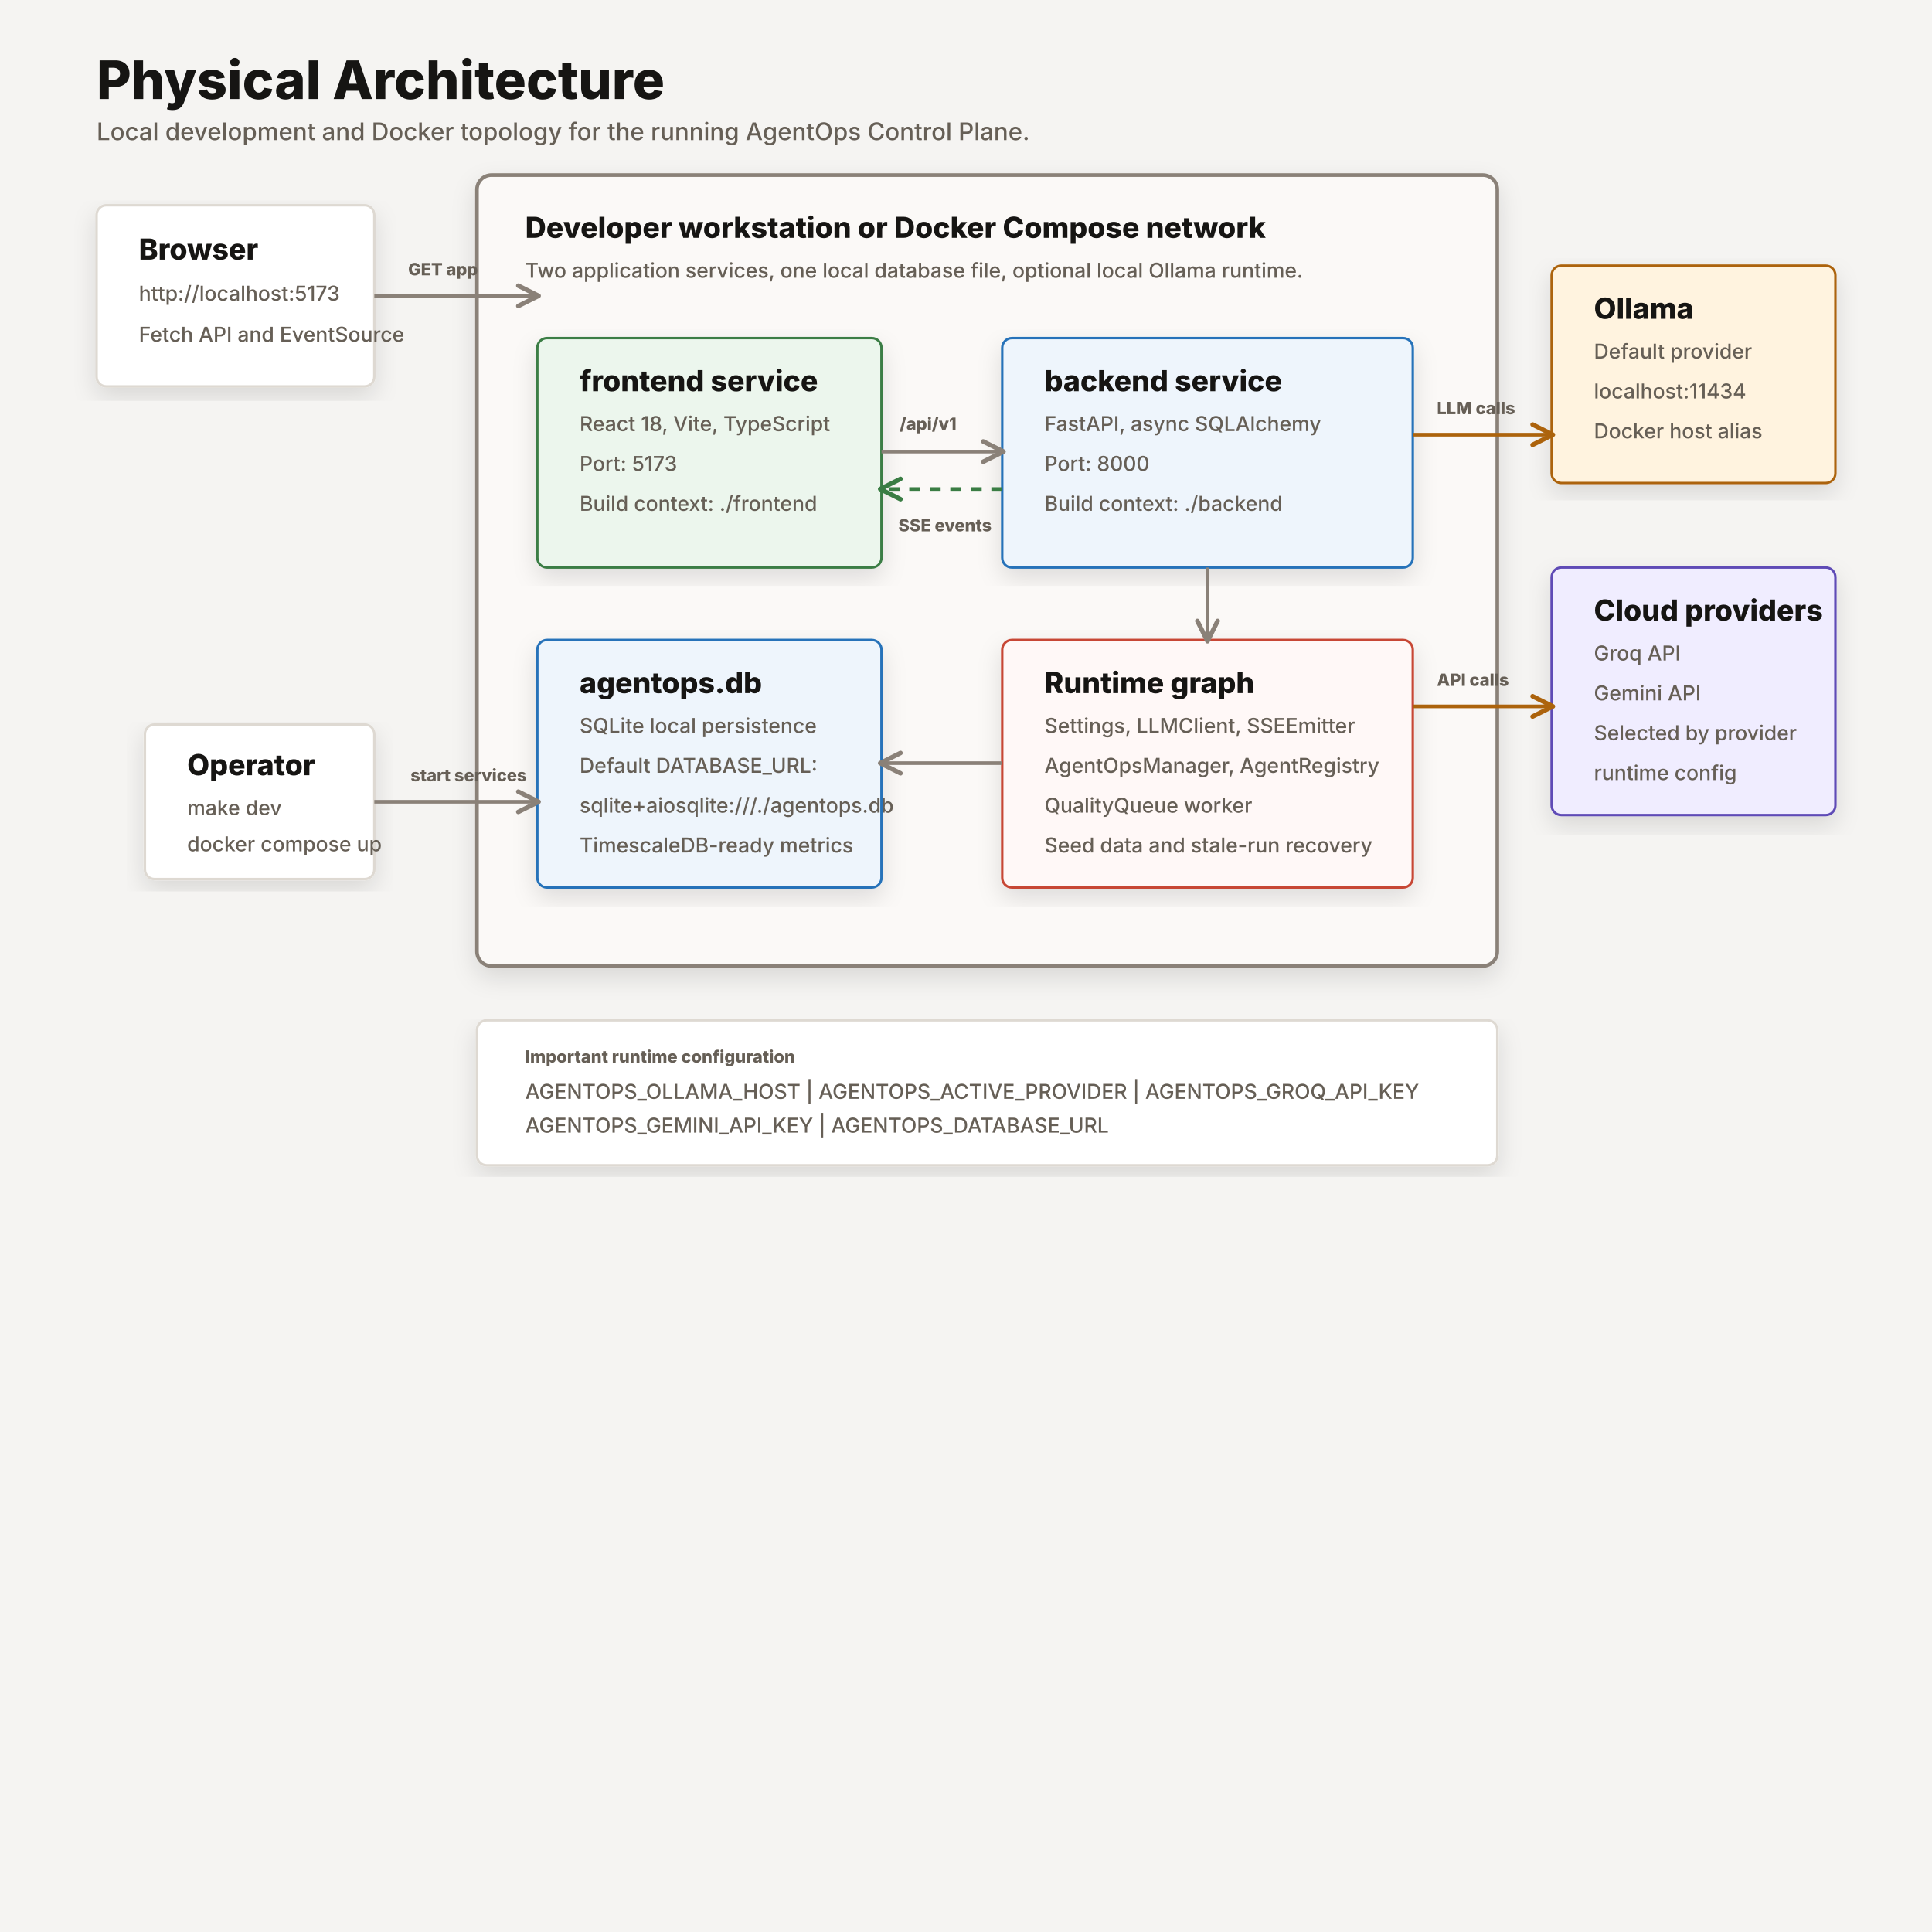
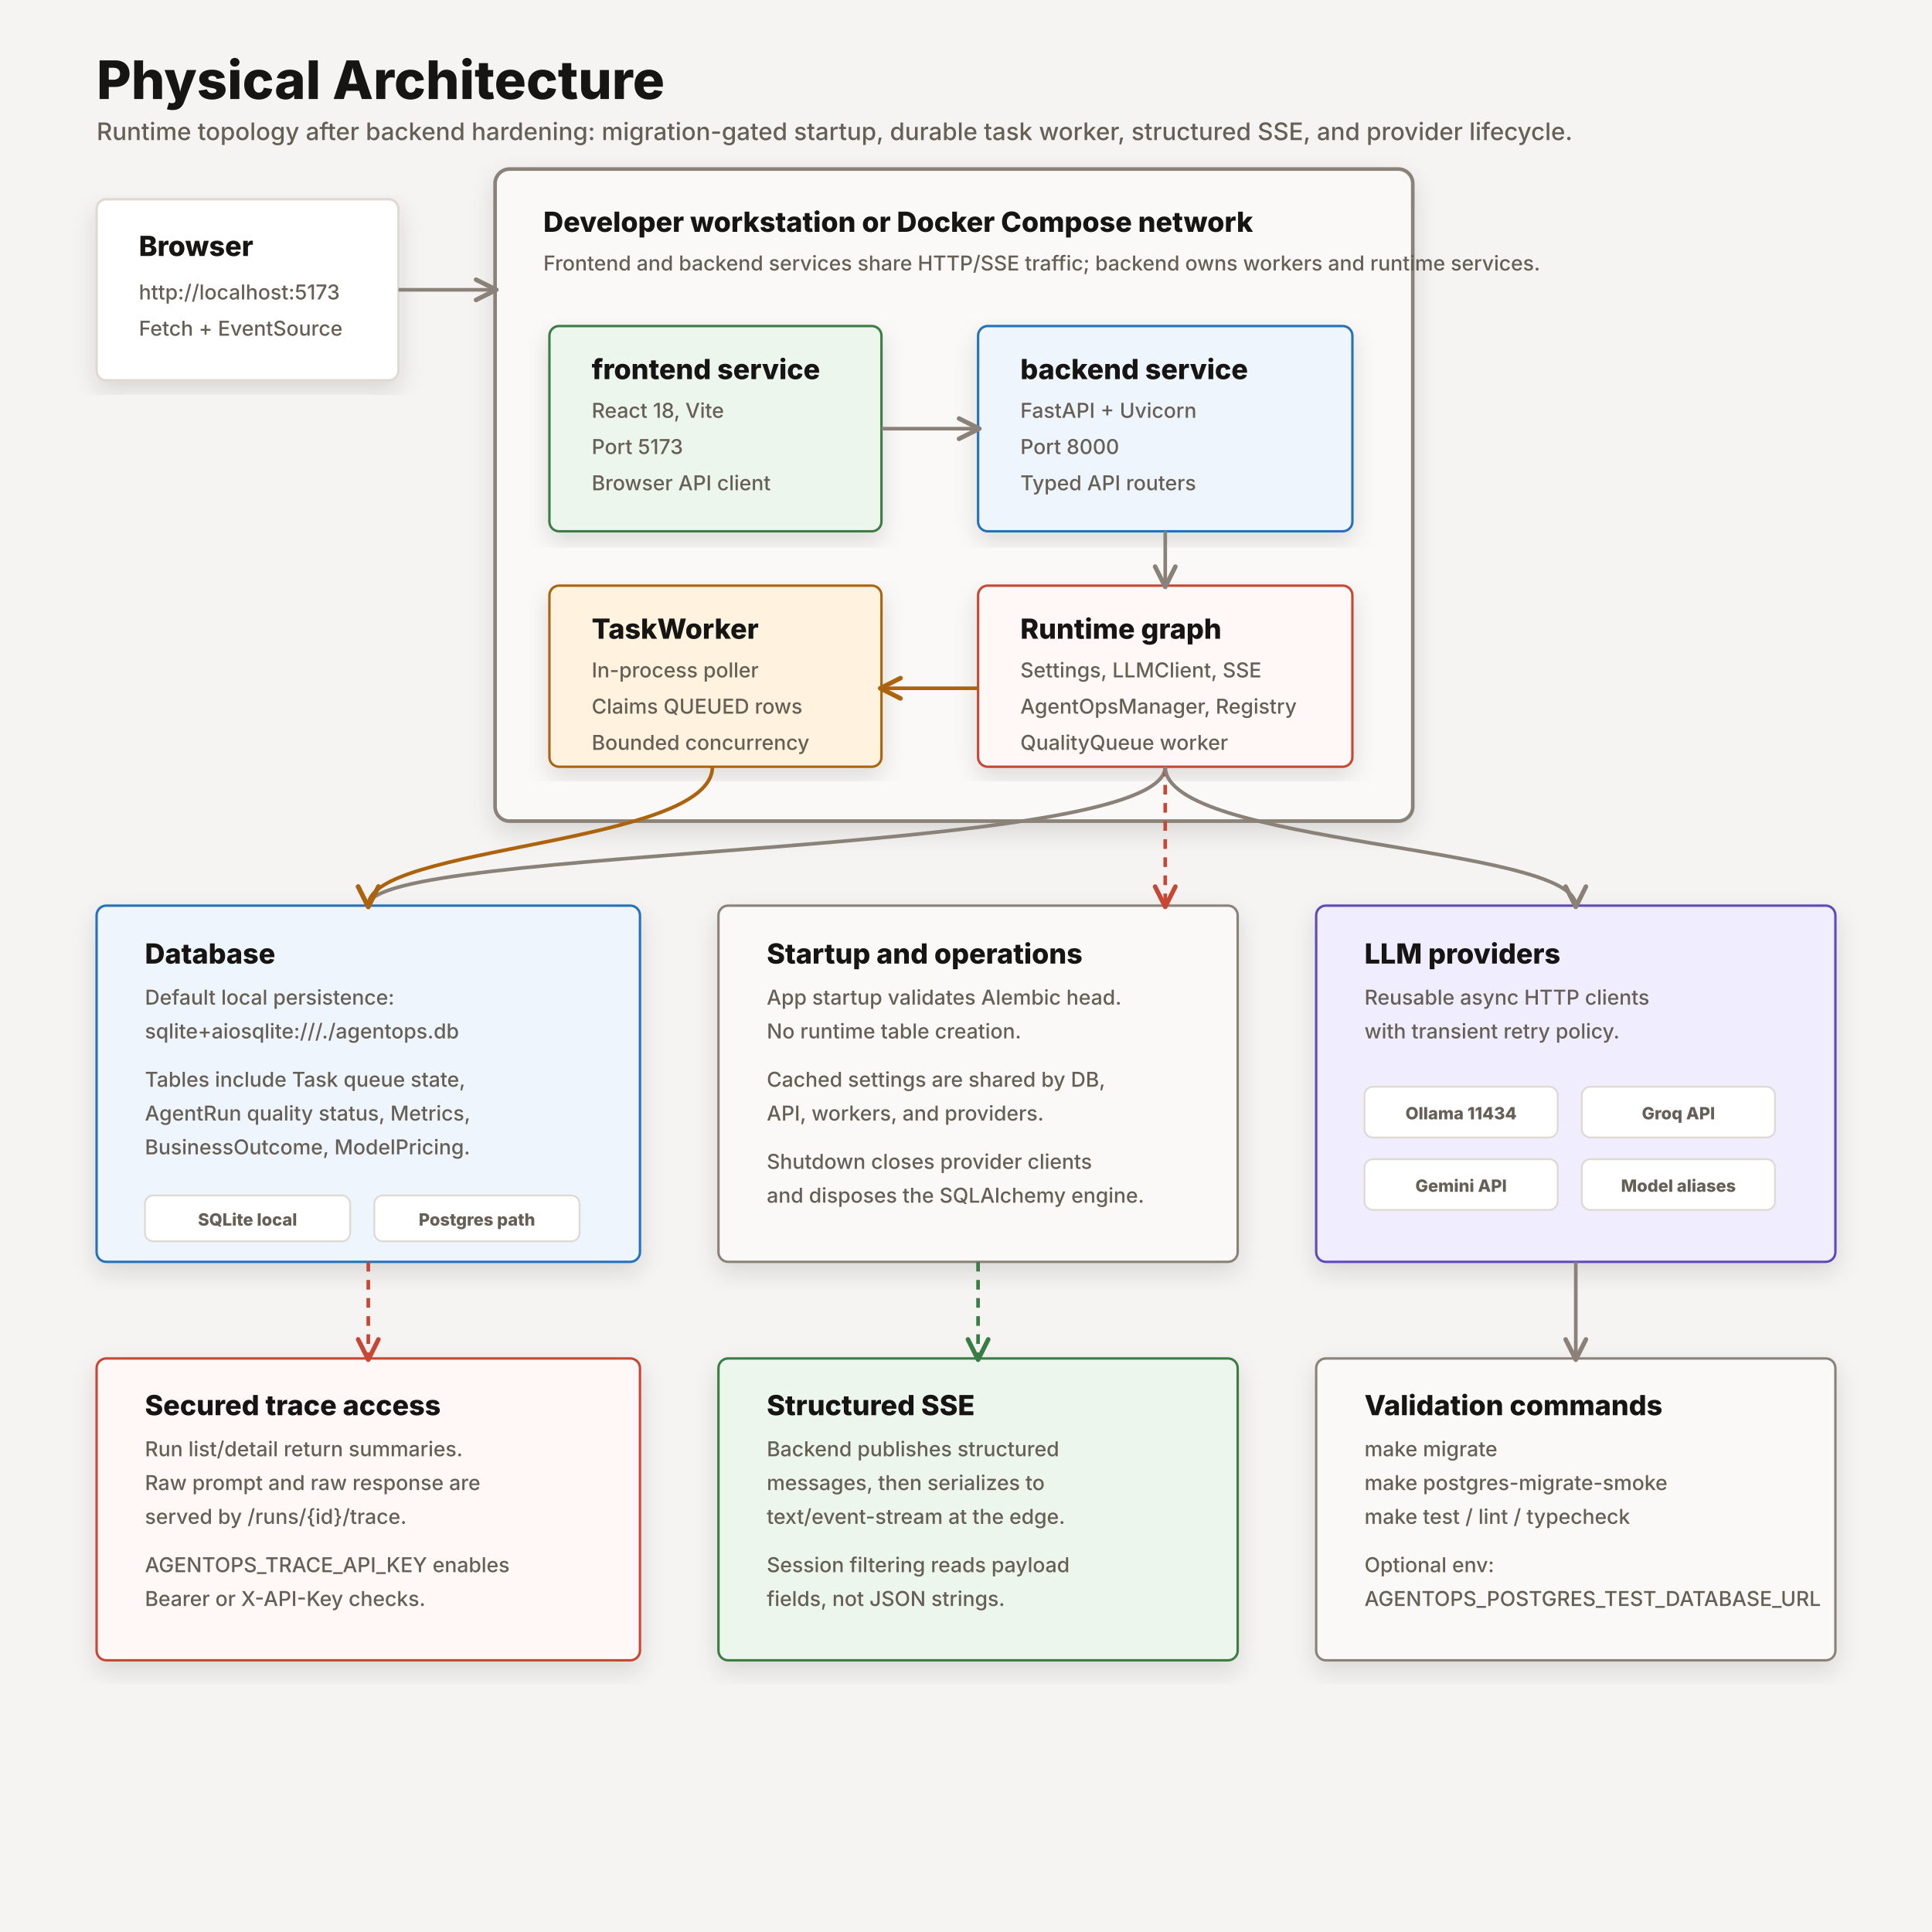
<svg xmlns="http://www.w3.org/2000/svg" width="1600" height="1600" viewBox="0 0 1600 1600" role="img" aria-labelledby="title desc">
  <defs>
    <marker id="arrow" viewBox="0 0 10 10" refX="8.5" refY="5" markerWidth="7" markerHeight="7" orient="auto-start-reverse">
      <path d="M1 1 L9 5 L1 9" fill="none" stroke="context-stroke" stroke-width="1.8" stroke-linecap="round" stroke-linejoin="round" />
    </marker>
    <filter id="shadow" x="-8%" y="-8%" width="116%" height="116%">
      <feDropShadow dx="0" dy="8" stdDeviation="10" flood-color="#161513" flood-opacity="0.12" />
    </filter>
    <style>
      .bg { fill: #f5f4f2; }
      .title { font: 800 44px Inter, "Segoe UI", system-ui, sans-serif; fill: #161513; }
      .subtitle { font: 500 20px Inter, "Segoe UI", system-ui, sans-serif; fill: #665f56; }
-       .label { font: 800 24px Inter, "Segoe UI", system-ui, sans-serif; fill: #161513; }
+       .label { font: 800 23px Inter, "Segoe UI", system-ui, sans-serif; fill: #161513; }
      .small { font: 500 17px Inter, "Segoe UI", system-ui, sans-serif; fill: #665f56; }
      .mini { font: 800 14px Inter, "Segoe UI", system-ui, sans-serif; fill: #665f56; }
      .box { fill: #ffffff; stroke: #ded9d2; stroke-width: 2; filter: url(#shadow); }
      .host { fill: #fbf9f7; stroke: #8a8178; stroke-width: 3; }
      .frontend { fill: #ecf6ed; stroke: #3a7d44; }
      .backend { fill: #eef5fc; stroke: #2672b9; }
+       .worker { fill: #fff3df; stroke: #ac630c; }
      .control { fill: #fff8f7; stroke: #c74634; }
-       .provider { fill: #fff3df; stroke: #ac630c; }
+       .provider { fill: #f0edff; stroke: #5f4bb6; }
      .data { fill: #eef5fc; stroke: #2672b9; }
-       .external { fill: #f0edff; stroke: #5f4bb6; }
+       .ops { fill: #fbf9f7; stroke: #8a8178; }
      .item { fill: #ffffff; stroke: #ded9d2; stroke-width: 1.5; }
      .arrow { stroke: #8a8178; stroke-width: 3; fill: none; marker-end: url(#arrow); }
-       .greenArrow { stroke: #3a7d44; stroke-width: 3; stroke-dasharray: 9 8; fill: none; marker-end: url(#arrow); }
+       .greenArrow { stroke: #3a7d44; stroke-width: 3; stroke-dasharray: 8 7; fill: none; marker-end: url(#arrow); }
+       .redArrow { stroke: #c74634; stroke-width: 3; stroke-dasharray: 8 7; fill: none; marker-end: url(#arrow); }
      .orangeArrow { stroke: #ac630c; stroke-width: 3; fill: none; marker-end: url(#arrow); }
    </style>
  </defs>
  <rect class="bg" width="1600" height="1600" />
  <text x="80" y="82" class="title">Physical Architecture</text>
-   <text x="80" y="116" class="subtitle">Local development and Docker topology for the running AgentOps Control Plane.</text>
-   <rect x="80" y="170" width="230" height="150" rx="8" class="box" />
-   <text x="115" y="215" class="label">Browser</text>
-   <text x="115" y="249" class="small">http://localhost:5173</text>
-   <text x="115" y="283" class="small">Fetch API and EventSource</text>
-   <rect x="395" y="145" width="845" height="655" rx="12" class="box host" />
-   <text x="435" y="197" class="label">Developer workstation or Docker Compose network</text>
-   <text x="435" y="230" class="small">Two application services, one local database file, optional local Ollama runtime.</text>
-   <rect x="445" y="280" width="285" height="190" rx="8" class="box frontend" />
-   <text x="480" y="324" class="label">frontend service</text>
-   <text x="480" y="357" class="small">React 18, Vite, TypeScript</text>
-   <text x="480" y="390" class="small">Port: 5173</text>
-   <text x="480" y="423" class="small">Build context: ./frontend</text>
-   <rect x="830" y="280" width="340" height="190" rx="8" class="box backend" />
-   <text x="865" y="324" class="label">backend service</text>
-   <text x="865" y="357" class="small">FastAPI, async SQLAlchemy</text>
-   <text x="865" y="390" class="small">Port: 8000</text>
-   <text x="865" y="423" class="small">Build context: ./backend</text>
-   <rect x="830" y="530" width="340" height="205" rx="8" class="box control" />
-   <text x="865" y="574" class="label">Runtime graph</text>
-   <text x="865" y="607" class="small">Settings, LLMClient, SSEEmitter</text>
-   <text x="865" y="640" class="small">AgentOpsManager, AgentRegistry</text>
-   <text x="865" y="673" class="small">QualityQueue worker</text>
-   <text x="865" y="706" class="small">Seed data and stale-run recovery</text>
-   <rect x="445" y="530" width="285" height="205" rx="8" class="box data" />
-   <text x="480" y="574" class="label">agentops.db</text>
-   <text x="480" y="607" class="small">SQLite local persistence</text>
-   <text x="480" y="640" class="small">Default DATABASE_URL:</text>
-   <text x="480" y="673" class="small">sqlite+aiosqlite:///./agentops.db</text>
-   <text x="480" y="706" class="small">TimescaleDB-ready metrics</text>
-   <rect x="1285" y="220" width="235" height="180" rx="8" class="box provider" />
-   <text x="1320" y="264" class="label">Ollama</text>
-   <text x="1320" y="297" class="small">Default provider</text>
-   <text x="1320" y="330" class="small">localhost:11434</text>
-   <text x="1320" y="363" class="small">Docker host alias</text>
-   <rect x="1285" y="470" width="235" height="205" rx="8" class="box external" />
-   <text x="1320" y="514" class="label">Cloud providers</text>
-   <text x="1320" y="547" class="small">Groq API</text>
-   <text x="1320" y="580" class="small">Gemini API</text>
-   <text x="1320" y="613" class="small">Selected by provider</text>
-   <text x="1320" y="646" class="small">runtime config</text>
-   <rect x="120" y="600" width="190" height="128" rx="8" class="box" />
-   <text x="155" y="642" class="label">Operator</text>
-   <text x="155" y="675" class="small">make dev</text>
-   <text x="155" y="705" class="small">docker compose up</text>
-   <path d="M310 245 H445" class="arrow" />
-   <text x="338" y="228" class="mini">GET app</text>
-   <path d="M730 374 H830" class="arrow" />
-   <text x="745" y="356" class="mini">/api/v1</text>
-   <path d="M830 405 H730" class="greenArrow" />
-   <text x="744" y="440" class="mini">SSE events</text>
-   <path d="M1000 470 V530" class="arrow" />
-   <path d="M830 632 H730" class="arrow" />
-   <path d="M1170 360 H1285" class="orangeArrow" />
-   <text x="1190" y="343" class="mini">LLM calls</text>
-   <path d="M1170 585 H1285" class="orangeArrow" />
-   <text x="1190" y="568" class="mini">API calls</text>
-   <path d="M310 664 H445" class="arrow" />
-   <text x="340" y="647" class="mini">start services</text>
-   <rect x="395" y="845" width="845" height="120" rx="8" class="box" />
-   <text x="435" y="880" class="mini">Important runtime configuration</text>
-   <text x="435" y="910" class="small">AGENTOPS_OLLAMA_HOST | AGENTOPS_ACTIVE_PROVIDER | AGENTOPS_GROQ_API_KEY</text>
-   <text x="435" y="938" class="small">AGENTOPS_GEMINI_API_KEY | AGENTOPS_DATABASE_URL</text>
+   <text x="80" y="116" class="subtitle">Runtime topology after backend hardening: migration-gated startup, durable task worker, structured SSE, and provider lifecycle.</text>
+   <rect x="80" y="165" width="250" height="150" rx="8" class="box" />
+   <text x="115" y="212" class="label">Browser</text>
+   <text x="115" y="248" class="small">http://localhost:5173</text>
+   <text x="115" y="278" class="small">Fetch + EventSource</text>
+   <rect x="410" y="140" width="760" height="540" rx="12" class="box host" />
+   <text x="450" y="192" class="label">Developer workstation or Docker Compose network</text>
+   <text x="450" y="224" class="small">Frontend and backend services share HTTP/SSE traffic; backend owns workers and runtime services.</text>
+   <rect x="455" y="270" width="275" height="170" rx="8" class="box frontend" />
+   <text x="490" y="314" class="label">frontend service</text>
+   <text x="490" y="346" class="small">React 18, Vite</text>
+   <text x="490" y="376" class="small">Port 5173</text>
+   <text x="490" y="406" class="small">Browser API client</text>
+   <rect x="810" y="270" width="310" height="170" rx="8" class="box backend" />
+   <text x="845" y="314" class="label">backend service</text>
+   <text x="845" y="346" class="small">FastAPI + Uvicorn</text>
+   <text x="845" y="376" class="small">Port 8000</text>
+   <text x="845" y="406" class="small">Typed API routers</text>
+   <rect x="455" y="485" width="275" height="150" rx="8" class="box worker" />
+   <text x="490" y="529" class="label">TaskWorker</text>
+   <text x="490" y="561" class="small">In-process poller</text>
+   <text x="490" y="591" class="small">Claims QUEUED rows</text>
+   <text x="490" y="621" class="small">Bounded concurrency</text>
+   <rect x="810" y="485" width="310" height="150" rx="8" class="box control" />
+   <text x="845" y="529" class="label">Runtime graph</text>
+   <text x="845" y="561" class="small">Settings, LLMClient, SSE</text>
+   <text x="845" y="591" class="small">AgentOpsManager, Registry</text>
+   <text x="845" y="621" class="small">QualityQueue worker</text>
+   <path d="M330 240 H410" class="arrow" />
+   <path d="M730 355 H810" class="arrow" />
+   <path d="M810 570 H730" class="orangeArrow" />
+   <path d="M965 440 V485" class="arrow" />
+   <rect x="80" y="750" width="450" height="295" rx="8" class="box data" />
+   <text x="120" y="798" class="label">Database</text>
+   <text x="120" y="832" class="small">Default local persistence:</text>
+   <text x="120" y="860" class="small">sqlite+aiosqlite:///./agentops.db</text>
+   <text x="120" y="900" class="small">Tables include Task queue state,</text>
+   <text x="120" y="928" class="small">AgentRun quality status, Metrics,</text>
+   <text x="120" y="956" class="small">BusinessOutcome, ModelPricing.</text>
+   <rect x="120" y="990" width="170" height="38" rx="7" class="item" />
+   <text x="205" y="1015" text-anchor="middle" class="mini">SQLite local</text>
+   <rect x="310" y="990" width="170" height="38" rx="7" class="item" />
+   <text x="395" y="1015" text-anchor="middle" class="mini">Postgres path</text>
+   <rect x="595" y="750" width="430" height="295" rx="8" class="box ops" />
+   <text x="635" y="798" class="label">Startup and operations</text>
+   <text x="635" y="832" class="small">App startup validates Alembic head.</text>
+   <text x="635" y="860" class="small">No runtime table creation.</text>
+   <text x="635" y="900" class="small">Cached settings are shared by DB,</text>
+   <text x="635" y="928" class="small">API, workers, and providers.</text>
+   <text x="635" y="968" class="small">Shutdown closes provider clients</text>
+   <text x="635" y="996" class="small">and disposes the SQLAlchemy engine.</text>
+   <rect x="1090" y="750" width="430" height="295" rx="8" class="box provider" />
+   <text x="1130" y="798" class="label">LLM providers</text>
+   <text x="1130" y="832" class="small">Reusable async HTTP clients</text>
+   <text x="1130" y="860" class="small">with transient retry policy.</text>
+   <rect x="1130" y="900" width="160" height="42" rx="7" class="item" />
+   <text x="1210" y="927" text-anchor="middle" class="mini">Ollama 11434</text>
+   <rect x="1310" y="900" width="160" height="42" rx="7" class="item" />
+   <text x="1390" y="927" text-anchor="middle" class="mini">Groq API</text>
+   <rect x="1130" y="960" width="160" height="42" rx="7" class="item" />
+   <text x="1210" y="987" text-anchor="middle" class="mini">Gemini API</text>
+   <rect x="1310" y="960" width="160" height="42" rx="7" class="item" />
+   <text x="1390" y="987" text-anchor="middle" class="mini">Model aliases</text>
+   <path d="M965 635 C965 710 305 700 305 750" class="arrow" />
+   <path d="M590 635 C590 700 305 700 305 750" class="orangeArrow" />
+   <path d="M965 635 V750" class="redArrow" />
+   <path d="M965 635 C965 700 1305 700 1305 750" class="arrow" />
+   <rect x="80" y="1125" width="450" height="250" rx="8" class="box control" />
+   <text x="120" y="1172" class="label">Secured trace access</text>
+   <text x="120" y="1206" class="small">Run list/detail return summaries.</text>
+   <text x="120" y="1234" class="small">Raw prompt and raw response are</text>
+   <text x="120" y="1262" class="small">served by /runs/{id}/trace.</text>
+   <text x="120" y="1302" class="small">AGENTOPS_TRACE_API_KEY enables</text>
+   <text x="120" y="1330" class="small">Bearer or X-API-Key checks.</text>
+   <rect x="595" y="1125" width="430" height="250" rx="8" class="box frontend" />
+   <text x="635" y="1172" class="label">Structured SSE</text>
+   <text x="635" y="1206" class="small">Backend publishes structured</text>
+   <text x="635" y="1234" class="small">messages, then serializes to</text>
+   <text x="635" y="1262" class="small">text/event-stream at the edge.</text>
+   <text x="635" y="1302" class="small">Session filtering reads payload</text>
+   <text x="635" y="1330" class="small">fields, not JSON strings.</text>
+   <rect x="1090" y="1125" width="430" height="250" rx="8" class="box ops" />
+   <text x="1130" y="1172" class="label">Validation commands</text>
+   <text x="1130" y="1206" class="small">make migrate</text>
+   <text x="1130" y="1234" class="small">make postgres-migrate-smoke</text>
+   <text x="1130" y="1262" class="small">make test / lint / typecheck</text>
+   <text x="1130" y="1302" class="small">Optional env:</text>
+   <text x="1130" y="1330" class="small">AGENTOPS_POSTGRES_TEST_DATABASE_URL</text>
+   <path d="M810 1045 V1125" class="greenArrow" />
+   <path d="M305 1045 V1125" class="redArrow" />
+   <path d="M1305 1045 V1125" class="arrow" />
</svg>
